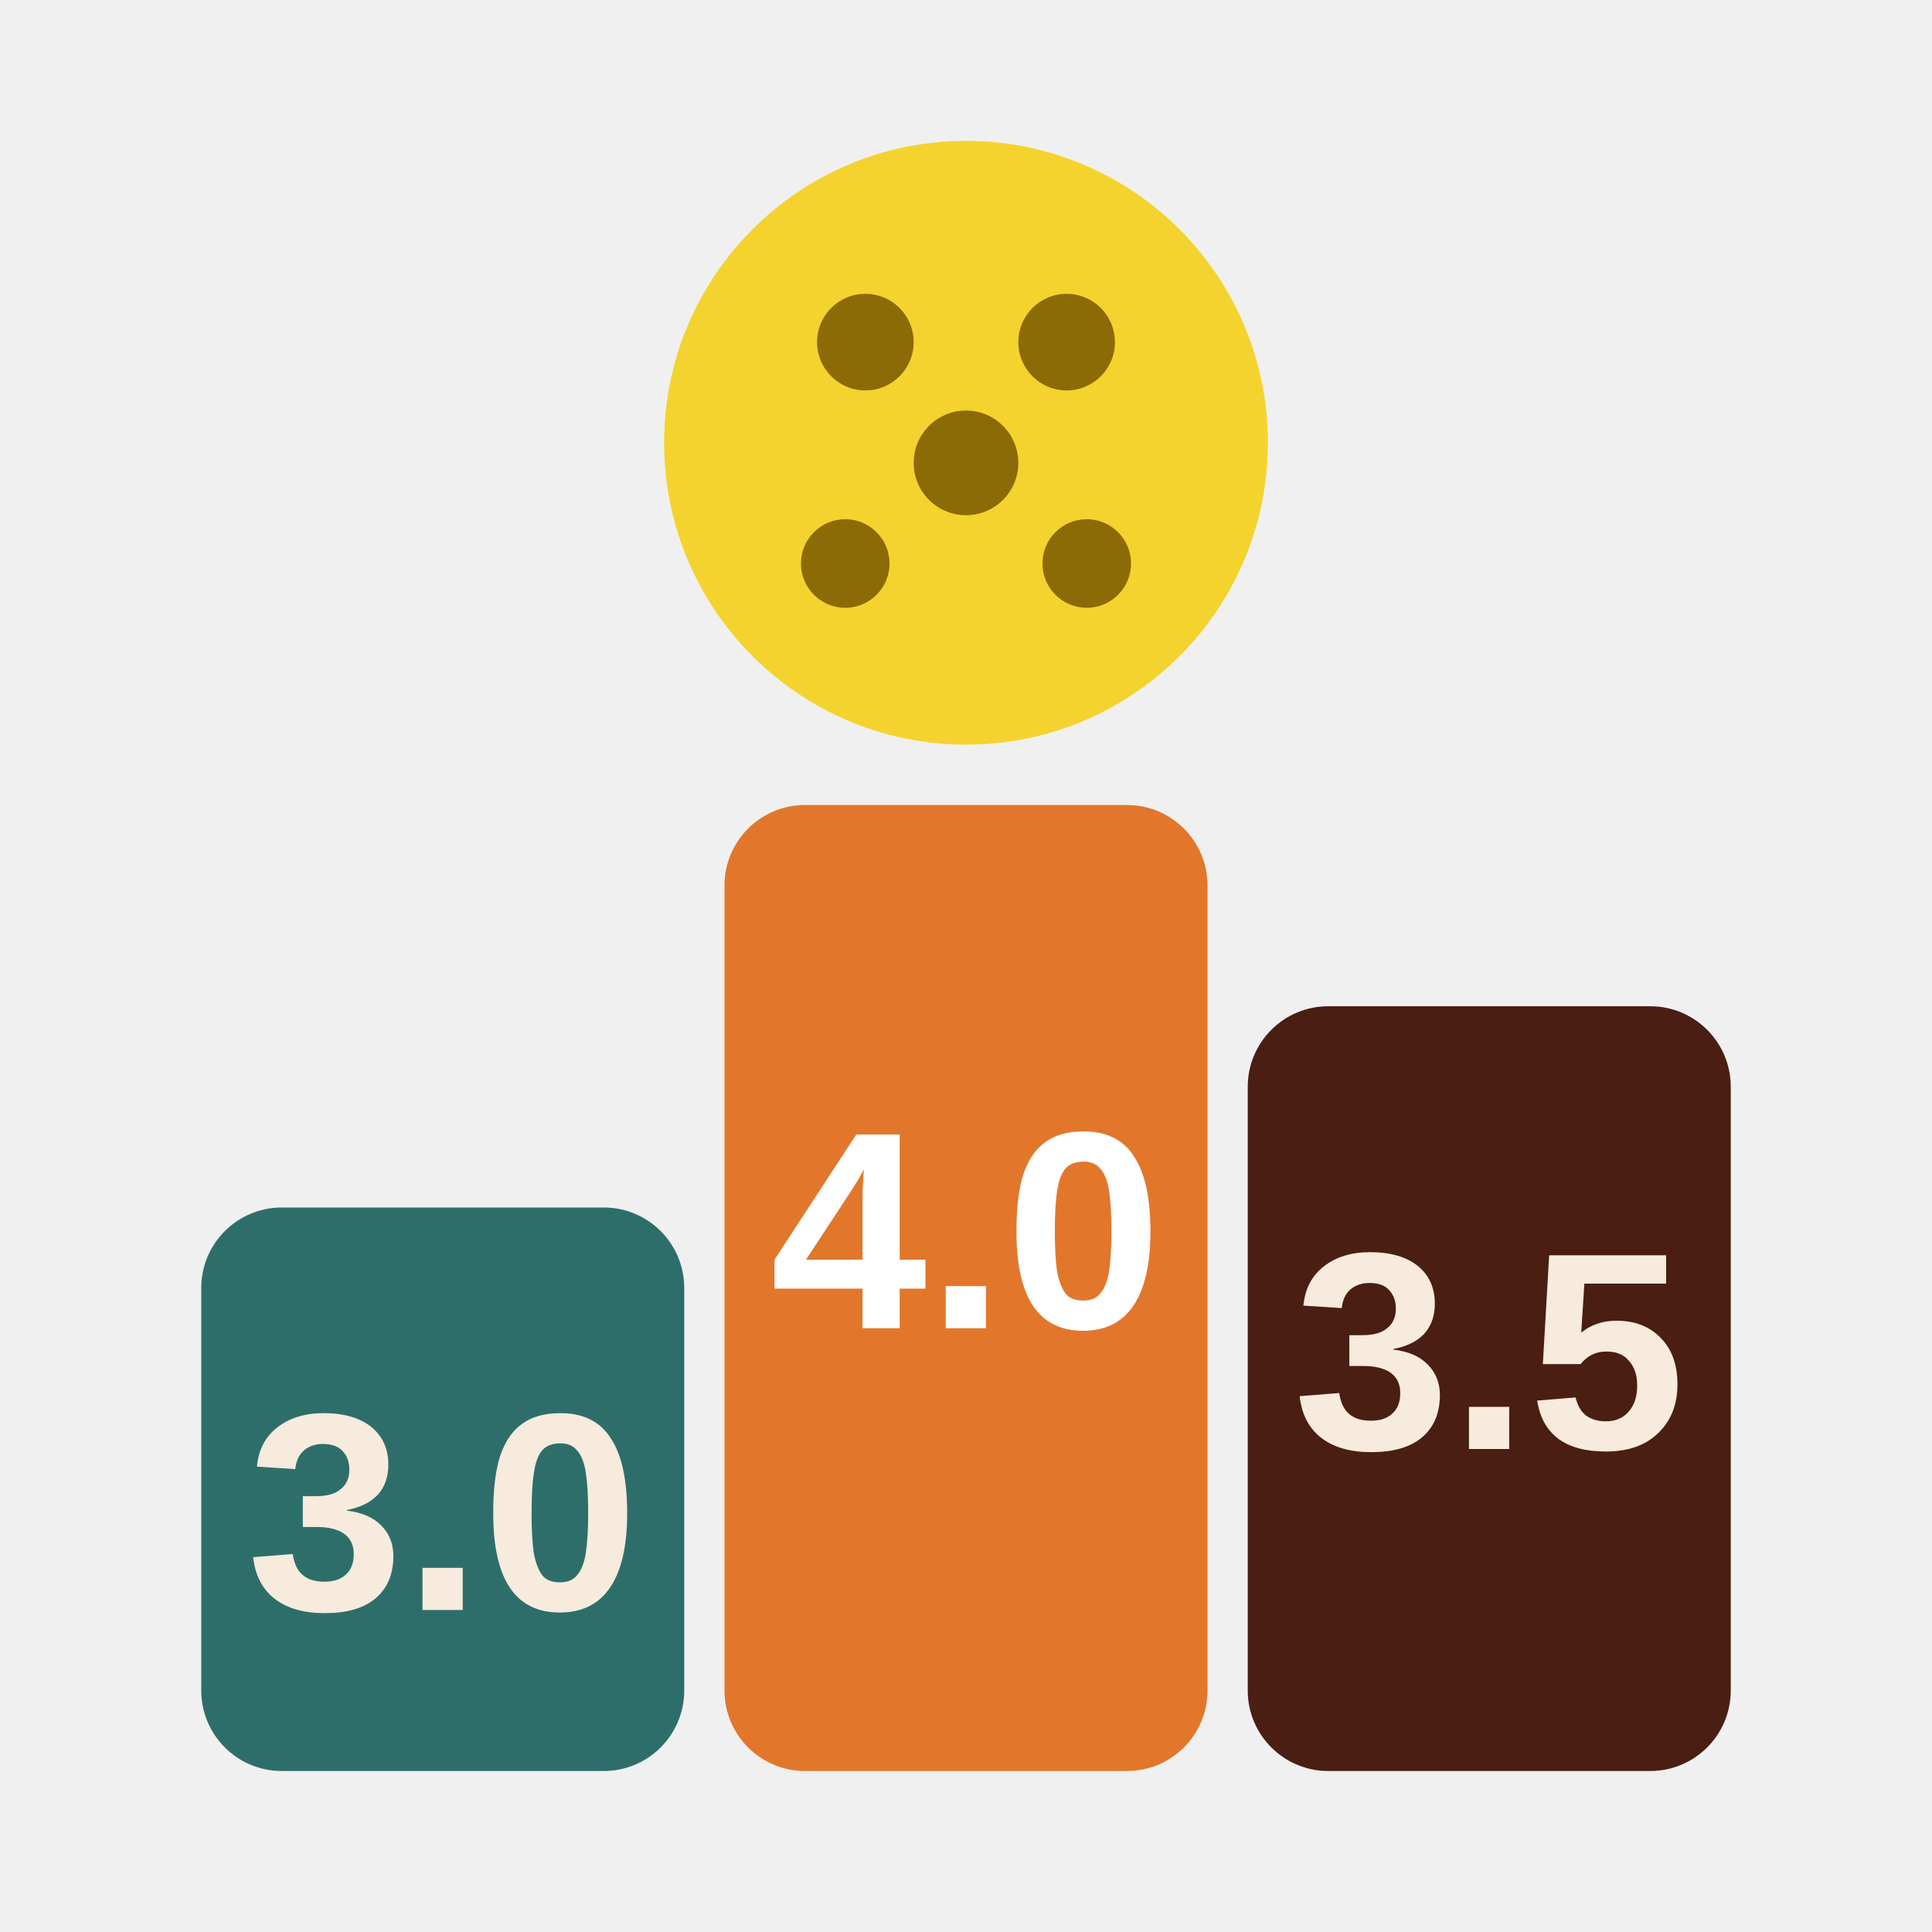
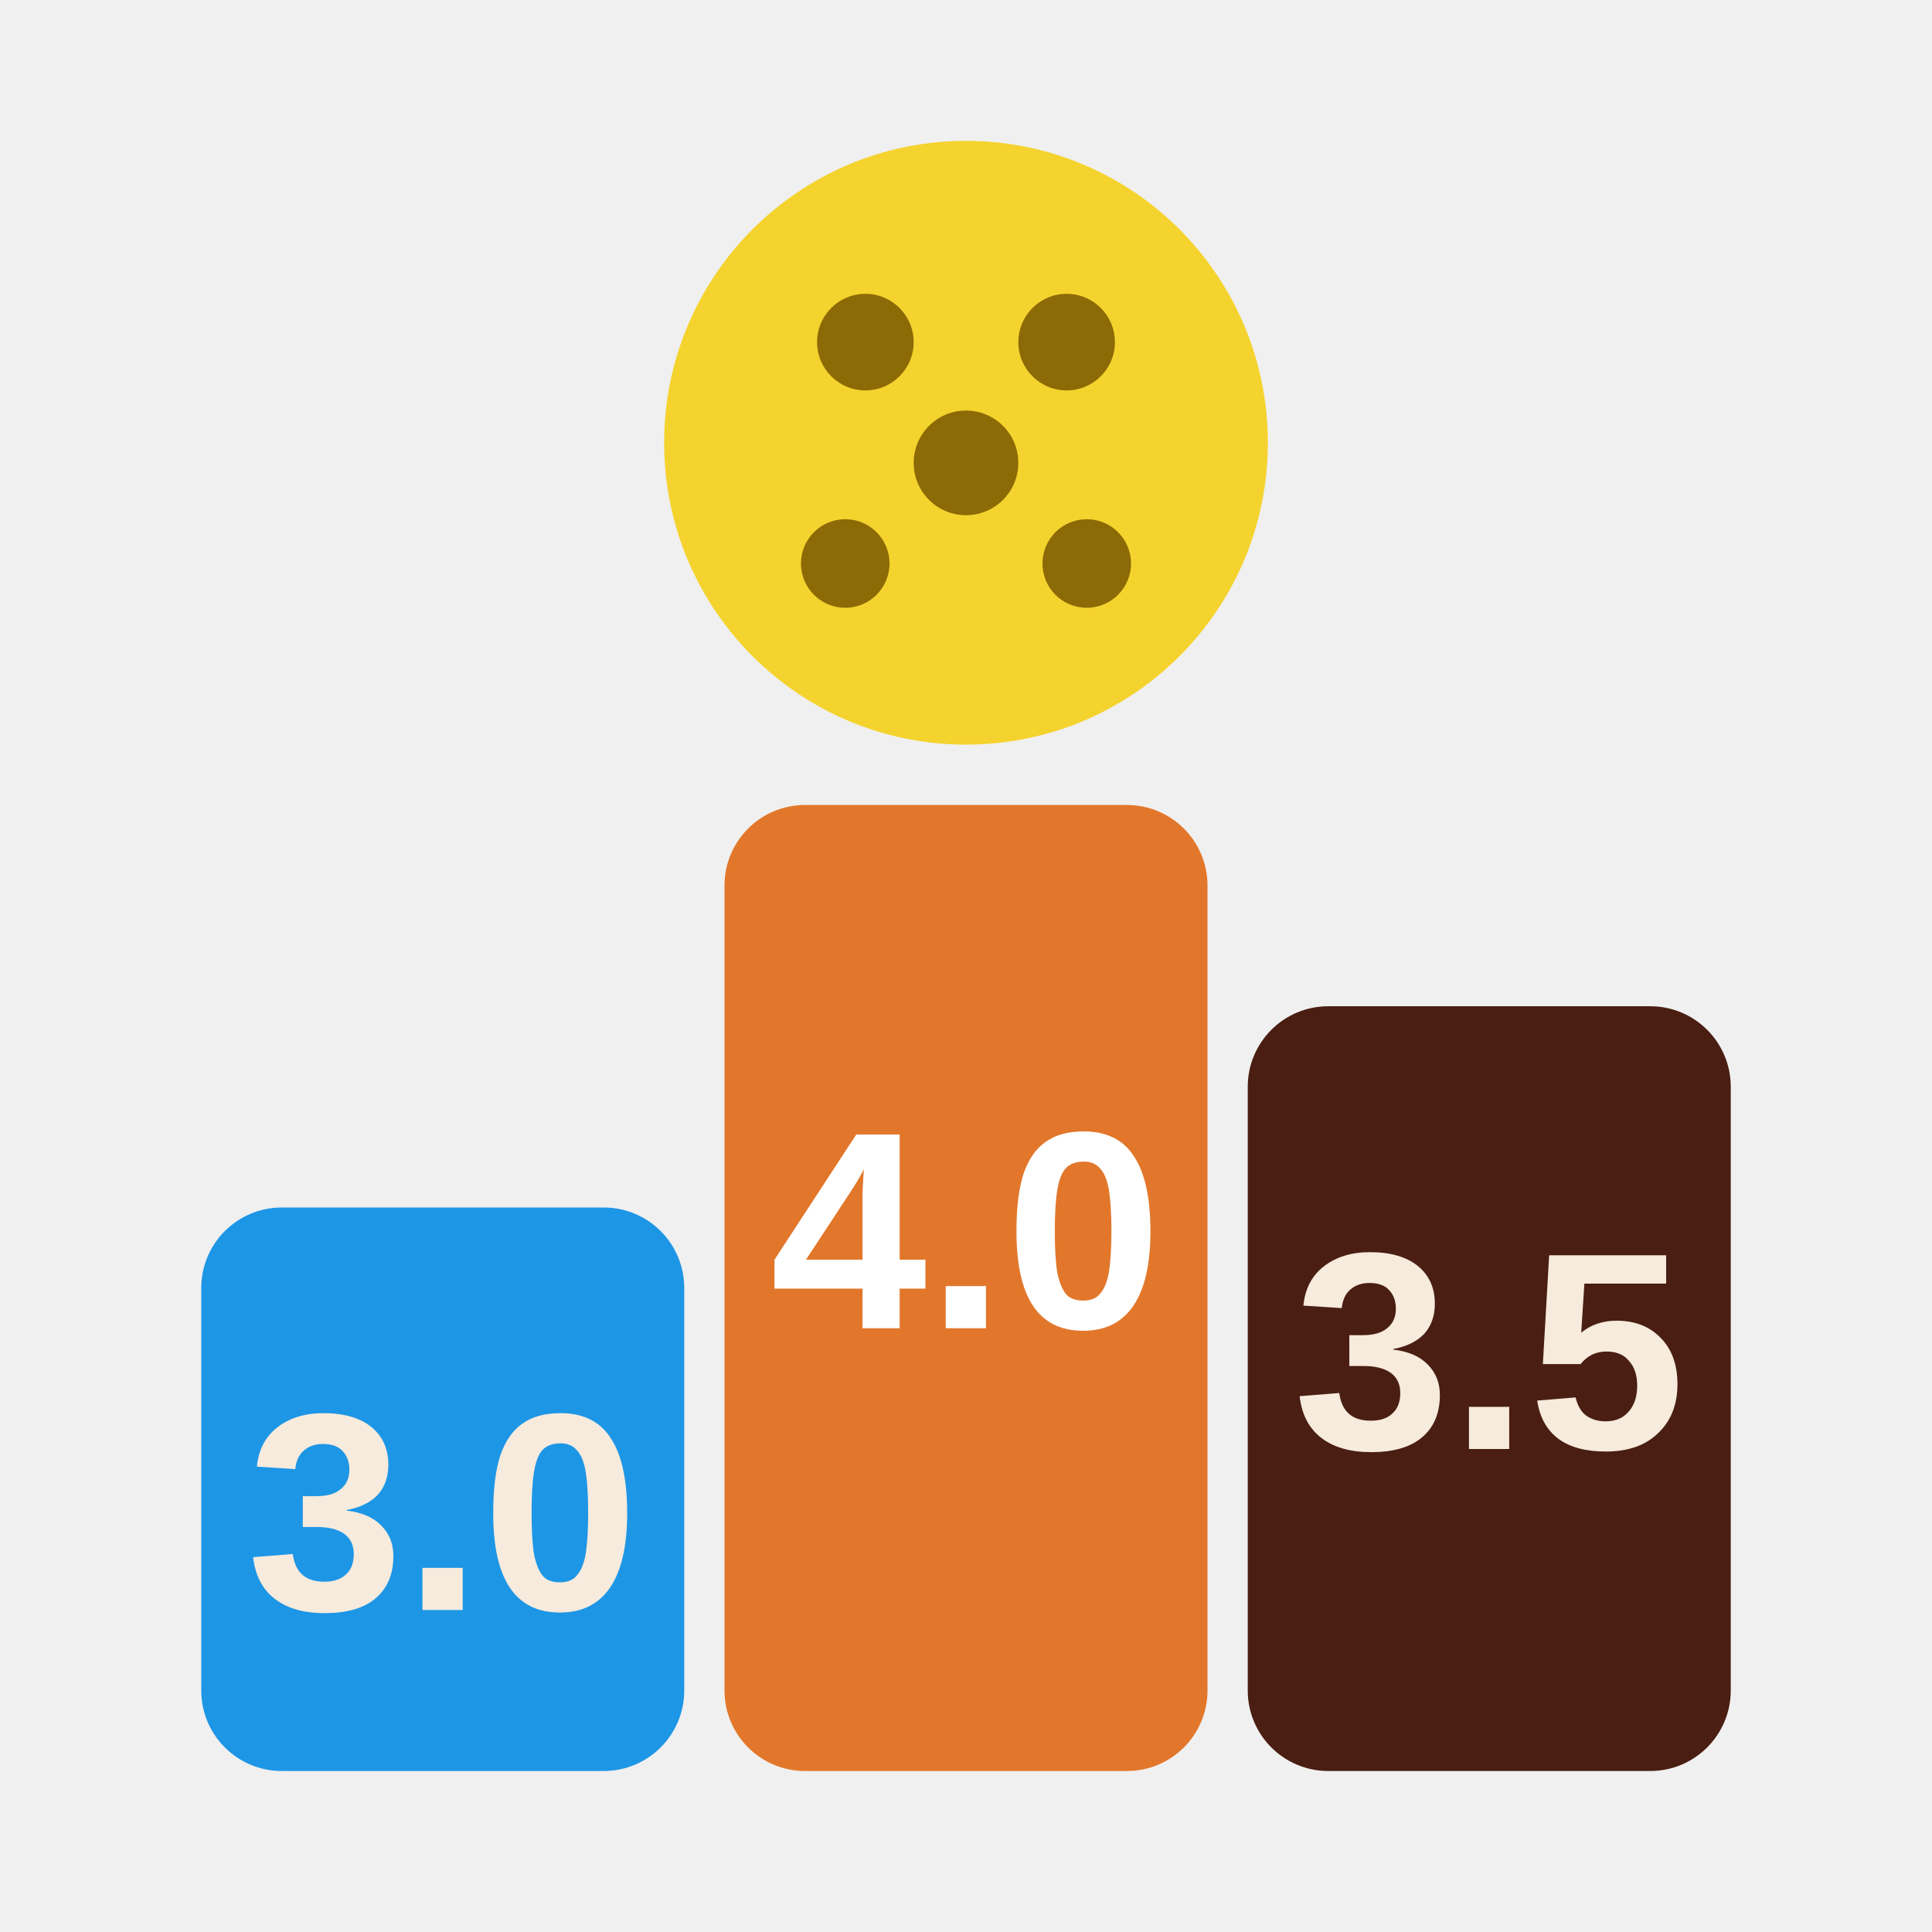
<svg xmlns="http://www.w3.org/2000/svg" viewBox="0 0 48 48" role="img" aria-label="levels">
-   <rect x="5" y="30" width="12" height="14" rx="2" fill="#2E6E6A" />
+   <rect x="5" y="30" width="12" height="14" rx="2" fill="#1E96E6" />
  <rect x="18" y="20" width="12" height="24" rx="2" fill="#E2772B" />
  <rect x="31" y="25" width="12" height="19" rx="2" fill="#4A1E12" />
  <text x="11" y="40" text-anchor="middle" font-family="Arial, sans-serif" font-weight="700" font-size="7" fill="#F6EBDD">3.0</text>
  <text x="24" y="33" text-anchor="middle" font-family="Arial, sans-serif" font-weight="700" font-size="7" fill="#FFF">4.0</text>
  <text x="37" y="36" text-anchor="middle" font-family="Arial, sans-serif" font-weight="700" font-size="7" fill="#F6EBDD">3.5</text>
  <circle cx="24" cy="11" r="7.5" fill="#F5D32E" />
  <g fill="#8C6A06">
    <circle cx="21.5" cy="8.5" r="1.2" />
    <circle cx="26.5" cy="8.5" r="1.2" />
    <circle cx="24" cy="11.5" r="1.3" />
    <circle cx="21" cy="14" r="1.1" />
    <circle cx="27" cy="14" r="1.1" />
  </g>
</svg>
